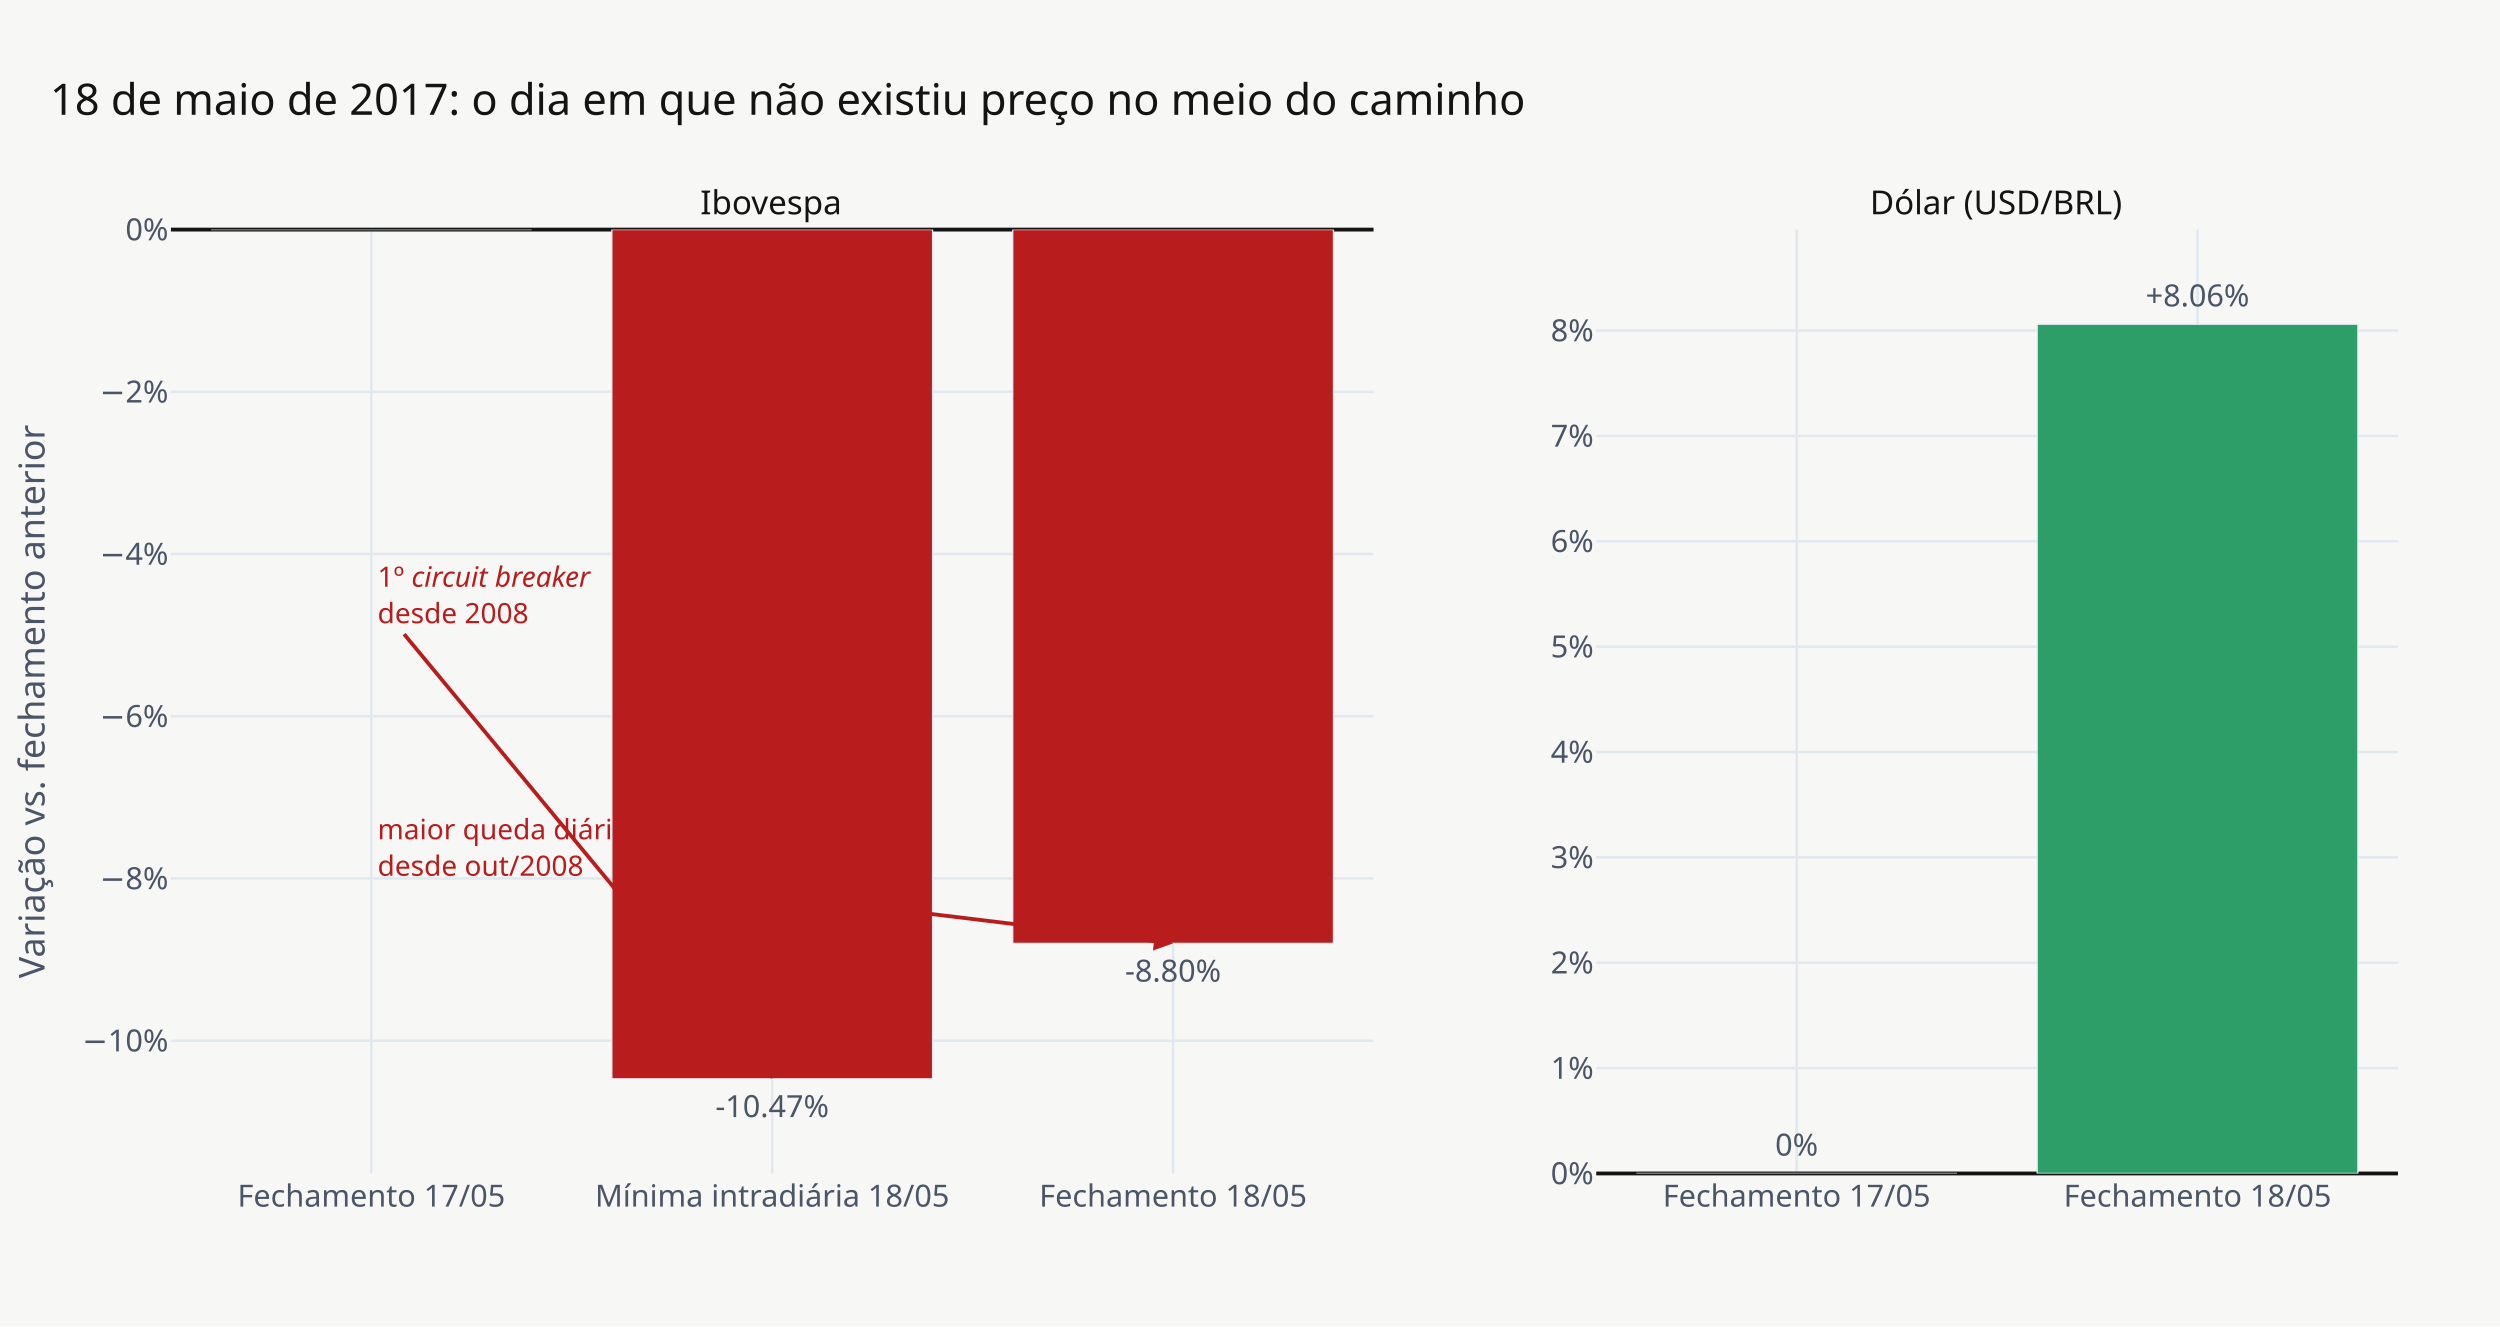
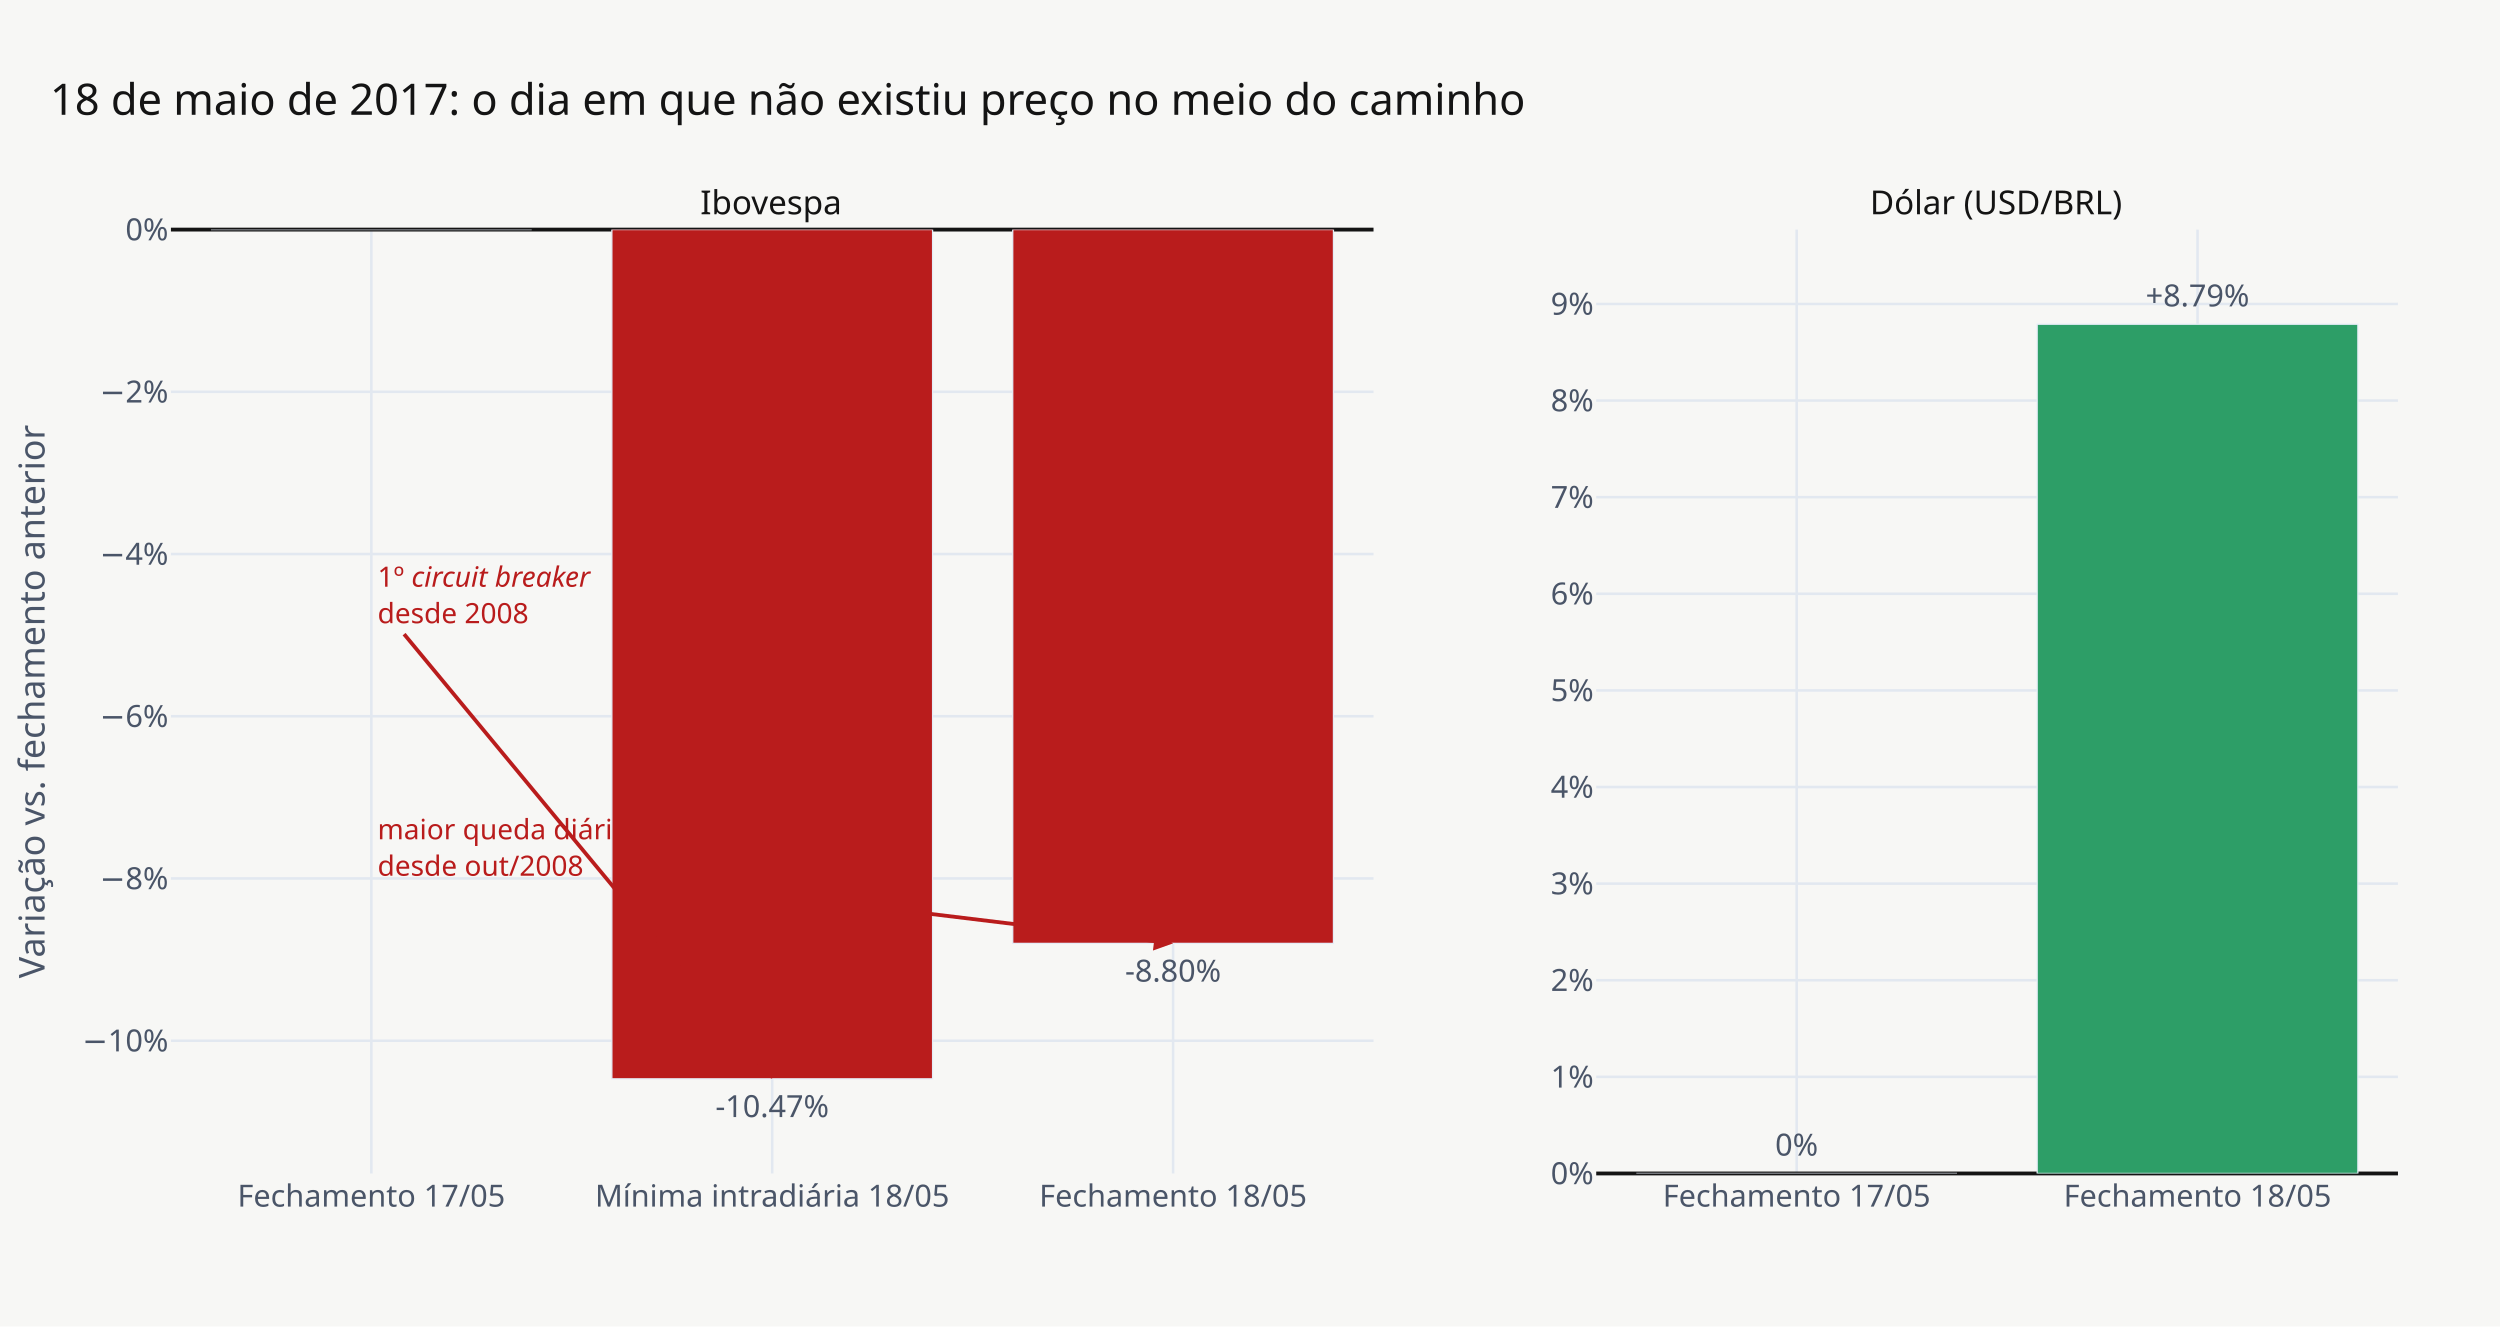
<svg xmlns="http://www.w3.org/2000/svg" class="main-svg" width="980" height="520" style="" viewBox="0 0 980 520">
  <rect x="0" y="0" width="980" height="520" style="fill: rgb(247, 247, 245); fill-opacity: 1;" />
-   <defs id="defs-6e2a1a">
+   <defs id="defs-9f5deb">
    <g class="clips">
-       <clipPath id="clip6e2a1axyplot" class="plotclip">
+       <clipPath id="clip9f5debxyplot" class="plotclip">
        <rect width="471.42" height="370" />
      </clipPath>
-       <clipPath id="clip6e2a1ax2y2plot" class="plotclip">
+       <clipPath id="clip9f5debx2y2plot" class="plotclip">
        <rect width="314.28" height="370" />
      </clipPath>
-       <clipPath class="axesclip" id="clip6e2a1ax">
+       <clipPath class="axesclip" id="clip9f5debx">
        <rect x="67" y="0" width="471.42" height="520" />
      </clipPath>
-       <clipPath class="axesclip" id="clip6e2a1ay">
+       <clipPath class="axesclip" id="clip9f5deby">
        <rect x="0" y="90" width="980" height="370" />
      </clipPath>
-       <clipPath class="axesclip" id="clip6e2a1axy">
+       <clipPath class="axesclip" id="clip9f5debxy">
        <rect x="67" y="90" width="471.42" height="370" />
      </clipPath>
-       <clipPath class="axesclip" id="clip6e2a1ay2">
+       <clipPath class="axesclip" id="clip9f5deby2">
        <rect x="0" y="90" width="980" height="370" />
      </clipPath>
-       <clipPath class="axesclip" id="clip6e2a1axy2">
+       <clipPath class="axesclip" id="clip9f5debxy2">
        <rect x="67" y="90" width="471.42" height="370" />
      </clipPath>
-       <clipPath class="axesclip" id="clip6e2a1ax2">
+       <clipPath class="axesclip" id="clip9f5debx2">
        <rect x="625.72" y="0" width="314.28" height="520" />
      </clipPath>
-       <clipPath class="axesclip" id="clip6e2a1ax2y">
+       <clipPath class="axesclip" id="clip9f5debx2y">
        <rect x="625.72" y="90" width="314.28" height="370" />
      </clipPath>
-       <clipPath class="axesclip" id="clip6e2a1ax2y2">
+       <clipPath class="axesclip" id="clip9f5debx2y2">
        <rect x="625.72" y="90" width="314.28" height="370" />
      </clipPath>
    </g>
    <g class="gradients" />
    <g class="patterns" />
  </defs>
  <g class="bglayer" />
  <g class="layer-below">
    <g class="imagelayer" />
    <g class="shapelayer" />
  </g>
  <g class="cartesianlayer">
    <g class="subplot xy">
      <g class="layer-subplot">
        <g class="shapelayer" />
        <g class="imagelayer" />
      </g>
      <g class="minor-gridlayer">
        <g class="x" />
        <g class="y" />
      </g>
      <g class="gridlayer">
        <g class="x">
          <path class="xgrid crisp" transform="translate(145.57,0)" d="M0,90v370" style="stroke: rgb(226, 232, 240); stroke-opacity: 1; stroke-width: 1px;" />
          <path class="xgrid crisp" transform="translate(302.71,0)" d="M0,90v370" style="stroke: rgb(226, 232, 240); stroke-opacity: 1; stroke-width: 1px;" />
          <path class="xgrid crisp" transform="translate(459.85,0)" d="M0,90v370" style="stroke: rgb(226, 232, 240); stroke-opacity: 1; stroke-width: 1px;" />
        </g>
        <g class="y">
          <path class="ygrid crisp" transform="translate(0,407.96)" d="M67,0h471.42" style="stroke: rgb(226, 232, 240); stroke-opacity: 1; stroke-width: 1px;" />
          <path class="ygrid crisp" transform="translate(0,344.36)" d="M67,0h471.42" style="stroke: rgb(226, 232, 240); stroke-opacity: 1; stroke-width: 1px;" />
          <path class="ygrid crisp" transform="translate(0,280.77)" d="M67,0h471.42" style="stroke: rgb(226, 232, 240); stroke-opacity: 1; stroke-width: 1px;" />
          <path class="ygrid crisp" transform="translate(0,217.18)" d="M67,0h471.42" style="stroke: rgb(226, 232, 240); stroke-opacity: 1; stroke-width: 1px;" />
          <path class="ygrid crisp" transform="translate(0,153.59)" d="M67,0h471.42" style="stroke: rgb(226, 232, 240); stroke-opacity: 1; stroke-width: 1px;" />
        </g>
      </g>
      <g class="zerolinelayer">
        <path class="yzl zl crisp" transform="translate(0,90)" d="M67,0h471.42" style="stroke: rgb(20, 20, 20); stroke-opacity: 1; stroke-width: 1.5px;" />
      </g>
      <g class="layer-between">
        <g class="shapelayer" />
        <g class="imagelayer" />
      </g>
      <path class="xlines-below" />
      <path class="ylines-below" />
      <g class="overlines-below" />
      <g class="xaxislayer-below" />
      <g class="yaxislayer-below" />
      <g class="overaxes-below" />
      <g class="overplot">
-         <g class="xy" transform="translate(67,90)" clip-path="url(#clip6e2a1axyplot)">
+         <g class="xy" transform="translate(67,90)" clip-path="url(#clip9f5debxyplot)">
          <g class="barlayer mlayer">
            <g class="trace bars" style="opacity: 1;">
              <g class="points">
                <g class="point">
                  <path d="M15.71,0V0H141.43V0Z" style="vector-effect: none; opacity: 1; stroke-width: 0.5px; fill: rgb(74, 85, 104); fill-opacity: 1; stroke: rgb(229, 236, 246); stroke-opacity: 1;" />
                  <text class="bartext bartext-outside" text-anchor="middle" data-notex="1" x="0" y="0" style="font-family: 'Hanken Grotesk', sans-serif; font-size: 12px; fill: rgb(74, 85, 104); fill-opacity: 1; white-space: pre;" transform="translate(78.55389,-7)">0%</text>
                </g>
                <g class="point">
                  <path d="M172.85,0V332.9H298.57V0Z" style="vector-effect: none; opacity: 1; stroke-width: 0.5px; fill: rgb(185, 28, 28); fill-opacity: 1; stroke: rgb(229, 236, 246); stroke-opacity: 1;" />
                  <text class="bartext bartext-outside" text-anchor="middle" data-notex="1" x="0" y="0" style="font-family: 'Hanken Grotesk', sans-serif; font-size: 12px; fill: rgb(74, 85, 104); fill-opacity: 1; white-space: pre;" transform="translate(235.6958,347.9)">-10.47%</text>
                </g>
                <g class="point">
                  <path d="M329.99,0V279.8H455.71V0Z" style="vector-effect: none; opacity: 1; stroke-width: 0.5px; fill: rgb(185, 28, 28); fill-opacity: 1; stroke: rgb(229, 236, 246); stroke-opacity: 1;" />
                  <text class="bartext bartext-outside" text-anchor="middle" data-notex="1" x="0" y="0" style="font-family: 'Hanken Grotesk', sans-serif; font-size: 12px; fill: rgb(74, 85, 104); fill-opacity: 1; white-space: pre;" transform="translate(392.8368,294.8)">-8.80%</text>
                </g>
              </g>
            </g>
          </g>
        </g>
      </g>
      <g class="zerolinelayer-above" />
      <path class="xlines-above crisp" d="M0,0" style="fill: none;" />
      <path class="ylines-above crisp" d="M0,0" style="fill: none;" />
      <g class="overlines-above" />
      <g class="xaxislayer-above">
        <g class="xtick">
          <text text-anchor="middle" x="0" y="473" transform="translate(145.57,0)" style="font-family: 'Hanken Grotesk', sans-serif; font-size: 12px; fill: rgb(74, 85, 104); fill-opacity: 1; white-space: pre;">Fechamento 17/05</text>
        </g>
        <g class="xtick">
          <text text-anchor="middle" x="0" y="473" transform="translate(302.71,0)" style="font-family: 'Hanken Grotesk', sans-serif; font-size: 12px; fill: rgb(74, 85, 104); fill-opacity: 1; white-space: pre;">Mínima intradiária 18/05</text>
        </g>
        <g class="xtick">
          <text text-anchor="middle" x="0" y="473" transform="translate(459.85,0)" style="font-family: 'Hanken Grotesk', sans-serif; font-size: 12px; fill: rgb(74, 85, 104); fill-opacity: 1; white-space: pre;">Fechamento 18/05</text>
        </g>
      </g>
      <g class="yaxislayer-above">
        <g class="ytick">
          <text text-anchor="end" x="66" y="4.2" transform="translate(0,407.96)" style="font-family: 'Hanken Grotesk', sans-serif; font-size: 12px; fill: rgb(74, 85, 104); fill-opacity: 1; white-space: pre;">−10%</text>
        </g>
        <g class="ytick">
          <text text-anchor="end" x="66" y="4.2" style="font-family: 'Hanken Grotesk', sans-serif; font-size: 12px; fill: rgb(74, 85, 104); fill-opacity: 1; white-space: pre;" transform="translate(0,344.36)">−8%</text>
        </g>
        <g class="ytick">
          <text text-anchor="end" x="66" y="4.2" style="font-family: 'Hanken Grotesk', sans-serif; font-size: 12px; fill: rgb(74, 85, 104); fill-opacity: 1; white-space: pre;" transform="translate(0,280.77)">−6%</text>
        </g>
        <g class="ytick">
          <text text-anchor="end" x="66" y="4.2" style="font-family: 'Hanken Grotesk', sans-serif; font-size: 12px; fill: rgb(74, 85, 104); fill-opacity: 1; white-space: pre;" transform="translate(0,217.18)">−4%</text>
        </g>
        <g class="ytick">
          <text text-anchor="end" x="66" y="4.2" style="font-family: 'Hanken Grotesk', sans-serif; font-size: 12px; fill: rgb(74, 85, 104); fill-opacity: 1; white-space: pre;" transform="translate(0,153.59)">−2%</text>
        </g>
        <g class="ytick">
          <text text-anchor="end" x="66" y="4.2" style="font-family: 'Hanken Grotesk', sans-serif; font-size: 12px; fill: rgb(74, 85, 104); fill-opacity: 1; white-space: pre;" transform="translate(0,90)">0%</text>
        </g>
      </g>
      <g class="overaxes-above" />
    </g>
    <g class="subplot x2y2">
      <g class="layer-subplot">
        <g class="shapelayer" />
        <g class="imagelayer" />
      </g>
      <g class="minor-gridlayer">
        <g class="x2" />
        <g class="y2" />
      </g>
      <g class="gridlayer">
        <g class="x2">
          <path class="x2grid crisp" transform="translate(704.29,0)" d="M0,90v370" style="stroke: rgb(226, 232, 240); stroke-opacity: 1; stroke-width: 1px;" />
          <path class="x2grid crisp" transform="translate(861.43,0)" d="M0,90v370" style="stroke: rgb(226, 232, 240); stroke-opacity: 1; stroke-width: 1px;" />
        </g>
        <g class="y2">
-           <path class="y2grid crisp" transform="translate(0,418.7)" d="M625.72,0h314.28" style="stroke: rgb(226, 232, 240); stroke-opacity: 1; stroke-width: 1px;" />
-           <path class="y2grid crisp" transform="translate(0,377.39)" d="M625.72,0h314.28" style="stroke: rgb(226, 232, 240); stroke-opacity: 1; stroke-width: 1px;" />
-           <path class="y2grid crisp" transform="translate(0,336.09)" d="M625.72,0h314.28" style="stroke: rgb(226, 232, 240); stroke-opacity: 1; stroke-width: 1px;" />
-           <path class="y2grid crisp" transform="translate(0,294.79)" d="M625.72,0h314.28" style="stroke: rgb(226, 232, 240); stroke-opacity: 1; stroke-width: 1px;" />
-           <path class="y2grid crisp" transform="translate(0,253.49)" d="M625.72,0h314.28" style="stroke: rgb(226, 232, 240); stroke-opacity: 1; stroke-width: 1px;" />
-           <path class="y2grid crisp" transform="translate(0,212.18)" d="M625.72,0h314.28" style="stroke: rgb(226, 232, 240); stroke-opacity: 1; stroke-width: 1px;" />
-           <path class="y2grid crisp" transform="translate(0,170.88)" d="M625.72,0h314.28" style="stroke: rgb(226, 232, 240); stroke-opacity: 1; stroke-width: 1px;" />
-           <path class="y2grid crisp" transform="translate(0,129.58)" d="M625.72,0h314.28" style="stroke: rgb(226, 232, 240); stroke-opacity: 1; stroke-width: 1px;" />
+           <path class="y2grid crisp" transform="translate(0,422.13)" d="M625.72,0h314.28" style="stroke: rgb(226, 232, 240); stroke-opacity: 1; stroke-width: 1px;" />
+           <path class="y2grid crisp" transform="translate(0,384.25)" d="M625.72,0h314.28" style="stroke: rgb(226, 232, 240); stroke-opacity: 1; stroke-width: 1px;" />
+           <path class="y2grid crisp" transform="translate(0,346.38)" d="M625.72,0h314.28" style="stroke: rgb(226, 232, 240); stroke-opacity: 1; stroke-width: 1px;" />
+           <path class="y2grid crisp" transform="translate(0,308.51)" d="M625.72,0h314.28" style="stroke: rgb(226, 232, 240); stroke-opacity: 1; stroke-width: 1px;" />
+           <path class="y2grid crisp" transform="translate(0,270.64)" d="M625.72,0h314.28" style="stroke: rgb(226, 232, 240); stroke-opacity: 1; stroke-width: 1px;" />
+           <path class="y2grid crisp" transform="translate(0,232.76)" d="M625.72,0h314.28" style="stroke: rgb(226, 232, 240); stroke-opacity: 1; stroke-width: 1px;" />
+           <path class="y2grid crisp" transform="translate(0,194.89)" d="M625.72,0h314.28" style="stroke: rgb(226, 232, 240); stroke-opacity: 1; stroke-width: 1px;" />
+           <path class="y2grid crisp" transform="translate(0,157.02)" d="M625.72,0h314.28" style="stroke: rgb(226, 232, 240); stroke-opacity: 1; stroke-width: 1px;" />
+           <path class="y2grid crisp" transform="translate(0,119.15)" d="M625.72,0h314.28" style="stroke: rgb(226, 232, 240); stroke-opacity: 1; stroke-width: 1px;" />
        </g>
      </g>
      <g class="zerolinelayer">
        <path class="y2zl zl crisp" transform="translate(0,460)" d="M625.72,0h314.28" style="stroke: rgb(20, 20, 20); stroke-opacity: 1; stroke-width: 1.5px;" />
      </g>
      <g class="layer-between">
        <g class="shapelayer" />
        <g class="imagelayer" />
      </g>
      <path class="xlines-below" />
      <path class="ylines-below" />
      <g class="overlines-below" />
      <g class="xaxislayer-below" />
      <g class="yaxislayer-below" />
      <g class="overaxes-below" />
      <g class="overplot">
-         <g class="x2y2" transform="translate(625.72,90)" clip-path="url(#clip6e2a1ax2y2plot)">
+         <g class="x2y2" transform="translate(625.72,90)" clip-path="url(#clip9f5debx2y2plot)">
          <g class="barlayer mlayer">
            <g class="trace bars" style="opacity: 1;">
              <g class="points">
                <g class="point">
                  <path d="M15.71,370V370H141.43V370Z" style="vector-effect: none; opacity: 1; stroke-width: 0.5px; fill: rgb(74, 85, 104); fill-opacity: 1; stroke: rgb(229, 236, 246); stroke-opacity: 1;" />
                  <text class="bartext bartext-outside" text-anchor="middle" data-notex="1" x="0" y="0" style="font-family: 'Hanken Grotesk', sans-serif; font-size: 12px; fill: rgb(74, 85, 104); fill-opacity: 1; white-space: pre;" transform="translate(78.55389,363)">0%</text>
                </g>
                <g class="point">
                  <path d="M172.85,370V37.1H298.57V370Z" style="vector-effect: none; opacity: 1; stroke-width: 0.5px; fill: rgb(45, 158, 103); fill-opacity: 1; stroke: rgb(229, 236, 246); stroke-opacity: 1;" />
-                   <text class="bartext bartext-outside" text-anchor="middle" data-notex="1" x="0" y="0" style="font-family: 'Hanken Grotesk', sans-serif; font-size: 12px; fill: rgb(74, 85, 104); fill-opacity: 1; white-space: pre;" transform="translate(235.6973,30.1)">+8.06%</text>
+                   <text class="bartext bartext-outside" text-anchor="middle" data-notex="1" x="0" y="0" style="font-family: 'Hanken Grotesk', sans-serif; font-size: 12px; fill: rgb(74, 85, 104); fill-opacity: 1; white-space: pre;" transform="translate(235.6973,30.1)">+8.79%</text>
                </g>
              </g>
            </g>
          </g>
        </g>
      </g>
      <g class="zerolinelayer-above" />
      <path class="xlines-above crisp" d="M0,0" style="fill: none;" />
      <path class="ylines-above crisp" d="M0,0" style="fill: none;" />
      <g class="overlines-above" />
      <g class="xaxislayer-above">
        <g class="x2tick">
          <text text-anchor="middle" x="0" y="473" transform="translate(704.29,0)" style="font-family: 'Hanken Grotesk', sans-serif; font-size: 12px; fill: rgb(74, 85, 104); fill-opacity: 1; white-space: pre;">Fechamento 17/05</text>
        </g>
        <g class="x2tick">
          <text text-anchor="middle" x="0" y="473" transform="translate(861.43,0)" style="font-family: 'Hanken Grotesk', sans-serif; font-size: 12px; fill: rgb(74, 85, 104); fill-opacity: 1; white-space: pre;">Fechamento 18/05</text>
        </g>
      </g>
      <g class="yaxislayer-above">
        <g class="y2tick">
          <text text-anchor="end" x="624.72" y="4.2" transform="translate(0,460)" style="font-family: 'Hanken Grotesk', sans-serif; font-size: 12px; fill: rgb(74, 85, 104); fill-opacity: 1; white-space: pre;">0%</text>
        </g>
        <g class="y2tick">
-           <text text-anchor="end" x="624.72" y="4.2" style="font-family: 'Hanken Grotesk', sans-serif; font-size: 12px; fill: rgb(74, 85, 104); fill-opacity: 1; white-space: pre;" transform="translate(0,418.7)">1%</text>
-         </g>
-         <g class="y2tick">
-           <text text-anchor="end" x="624.72" y="4.2" style="font-family: 'Hanken Grotesk', sans-serif; font-size: 12px; fill: rgb(74, 85, 104); fill-opacity: 1; white-space: pre;" transform="translate(0,377.39)">2%</text>
-         </g>
-         <g class="y2tick">
-           <text text-anchor="end" x="624.72" y="4.2" style="font-family: 'Hanken Grotesk', sans-serif; font-size: 12px; fill: rgb(74, 85, 104); fill-opacity: 1; white-space: pre;" transform="translate(0,336.09)">3%</text>
-         </g>
-         <g class="y2tick">
-           <text text-anchor="end" x="624.72" y="4.2" style="font-family: 'Hanken Grotesk', sans-serif; font-size: 12px; fill: rgb(74, 85, 104); fill-opacity: 1; white-space: pre;" transform="translate(0,294.79)">4%</text>
-         </g>
-         <g class="y2tick">
-           <text text-anchor="end" x="624.72" y="4.2" style="font-family: 'Hanken Grotesk', sans-serif; font-size: 12px; fill: rgb(74, 85, 104); fill-opacity: 1; white-space: pre;" transform="translate(0,253.49)">5%</text>
-         </g>
-         <g class="y2tick">
-           <text text-anchor="end" x="624.72" y="4.2" style="font-family: 'Hanken Grotesk', sans-serif; font-size: 12px; fill: rgb(74, 85, 104); fill-opacity: 1; white-space: pre;" transform="translate(0,212.18)">6%</text>
-         </g>
-         <g class="y2tick">
-           <text text-anchor="end" x="624.72" y="4.2" style="font-family: 'Hanken Grotesk', sans-serif; font-size: 12px; fill: rgb(74, 85, 104); fill-opacity: 1; white-space: pre;" transform="translate(0,170.88)">7%</text>
-         </g>
-         <g class="y2tick">
-           <text text-anchor="end" x="624.72" y="4.2" style="font-family: 'Hanken Grotesk', sans-serif; font-size: 12px; fill: rgb(74, 85, 104); fill-opacity: 1; white-space: pre;" transform="translate(0,129.58)">8%</text>
+           <text text-anchor="end" x="624.72" y="4.2" style="font-family: 'Hanken Grotesk', sans-serif; font-size: 12px; fill: rgb(74, 85, 104); fill-opacity: 1; white-space: pre;" transform="translate(0,422.13)">1%</text>
+         </g>
+         <g class="y2tick">
+           <text text-anchor="end" x="624.72" y="4.2" style="font-family: 'Hanken Grotesk', sans-serif; font-size: 12px; fill: rgb(74, 85, 104); fill-opacity: 1; white-space: pre;" transform="translate(0,384.25)">2%</text>
+         </g>
+         <g class="y2tick">
+           <text text-anchor="end" x="624.72" y="4.2" style="font-family: 'Hanken Grotesk', sans-serif; font-size: 12px; fill: rgb(74, 85, 104); fill-opacity: 1; white-space: pre;" transform="translate(0,346.38)">3%</text>
+         </g>
+         <g class="y2tick">
+           <text text-anchor="end" x="624.72" y="4.2" style="font-family: 'Hanken Grotesk', sans-serif; font-size: 12px; fill: rgb(74, 85, 104); fill-opacity: 1; white-space: pre;" transform="translate(0,308.51)">4%</text>
+         </g>
+         <g class="y2tick">
+           <text text-anchor="end" x="624.72" y="4.2" style="font-family: 'Hanken Grotesk', sans-serif; font-size: 12px; fill: rgb(74, 85, 104); fill-opacity: 1; white-space: pre;" transform="translate(0,270.64)">5%</text>
+         </g>
+         <g class="y2tick">
+           <text text-anchor="end" x="624.72" y="4.2" style="font-family: 'Hanken Grotesk', sans-serif; font-size: 12px; fill: rgb(74, 85, 104); fill-opacity: 1; white-space: pre;" transform="translate(0,232.76)">6%</text>
+         </g>
+         <g class="y2tick">
+           <text text-anchor="end" x="624.72" y="4.2" style="font-family: 'Hanken Grotesk', sans-serif; font-size: 12px; fill: rgb(74, 85, 104); fill-opacity: 1; white-space: pre;" transform="translate(0,194.89)">7%</text>
+         </g>
+         <g class="y2tick">
+           <text text-anchor="end" x="624.72" y="4.2" style="font-family: 'Hanken Grotesk', sans-serif; font-size: 12px; fill: rgb(74, 85, 104); fill-opacity: 1; white-space: pre;" transform="translate(0,157.02)">8%</text>
+         </g>
+         <g class="y2tick">
+           <text text-anchor="end" x="624.72" y="4.2" style="font-family: 'Hanken Grotesk', sans-serif; font-size: 12px; fill: rgb(74, 85, 104); fill-opacity: 1; white-space: pre;" transform="translate(0,119.15)">9%</text>
        </g>
      </g>
      <g class="overaxes-above" />
    </g>
  </g>
  <g class="polarlayer" />
  <g class="smithlayer" />
  <g class="ternarylayer" />
  <g class="geolayer" />
  <g class="funnelarealayer" />
  <g class="pielayer" />
  <g class="iciclelayer" />
  <g class="treemaplayer" />
  <g class="sunburstlayer" />
  <g class="glimages" />
-   <defs id="topdefs-6e2a1a">
+   <defs id="topdefs-9f5deb">
    <g class="clips" />
  </defs>
  <g class="layer-above">
    <g class="imagelayer" />
    <g class="shapelayer" />
  </g>
  <g class="infolayer">
    <g class="g-gtitle">
      <text class="gtitle" x="19.6" y="45" text-anchor="start" dy="0em" style="opacity: 1; font-family: 'Space Grotesk', sans-serif; font-size: 17px; fill: rgb(20, 20, 20); fill-opacity: 1; white-space: pre;">18 de maio de 2017: o dia em que não existiu preço no meio do caminho</text>
    </g>
    <g class="g-xtitle" />
    <g class="g-x2title" />
    <g class="g-ytitle">
      <text class="ytitle" transform="rotate(-90,17.475,275)" x="17.475" y="275" text-anchor="middle" style="opacity: 1; font-family: 'Hanken Grotesk', sans-serif; font-size: 14px; fill: rgb(74, 85, 104); fill-opacity: 1; white-space: pre;">Variação vs. fechamento anterior</text>
    </g>
    <g class="g-y2title" />
    <g class="annotation" data-index="0" style="opacity: 1;">
      <g class="annotation-text-g" transform="rotate(0,302.71,79.5)">
        <g class="cursor-pointer" transform="translate(272,69)">
          <rect class="bg" x="0.5" y="0.5" width="60" height="20" style="stroke-width: 1px; stroke: rgb(0, 0, 0); stroke-opacity: 0; fill: rgb(0, 0, 0); fill-opacity: 0;" />
          <text class="annotation-text" text-anchor="middle" x="30.234" y="15" style="font-family: 'Space Grotesk', sans-serif; font-size: 13px; fill: rgb(20, 20, 20); fill-opacity: 1; white-space: pre;">Ibovespa</text>
        </g>
      </g>
    </g>
    <g class="annotation" data-index="1" style="opacity: 1;">
      <g class="annotation-text-g" transform="rotate(0,782.86,79.5)">
        <g class="cursor-pointer" transform="translate(731,69)">
          <rect class="bg" x="0.5" y="0.5" width="102" height="20" style="stroke-width: 1px; stroke: rgb(0, 0, 0); stroke-opacity: 0; fill: rgb(0, 0, 0); fill-opacity: 0;" />
          <text class="annotation-text" text-anchor="middle" x="51.445" y="15" style="font-family: 'Space Grotesk', sans-serif; font-size: 13px; fill: rgb(20, 20, 20); fill-opacity: 1; white-space: pre;">Dólar (USD/BRL)</text>
        </g>
      </g>
    </g>
    <g class="annotation" data-index="2" style="opacity: 1;">
      <g class="annotation-text-g" transform="rotate(0,191.57,233.08)">
        <g class="cursor-pointer" transform="translate(146,217)">
          <rect class="bg" x="0.5" y="0.5" width="91" height="31" style="stroke-width: 1px; stroke: rgb(0, 0, 0); stroke-opacity: 0; fill: rgb(0, 0, 0); fill-opacity: 0;" />
          <text class="annotation-text" text-anchor="start" x="2" y="13" style="font-family: 'Hanken Grotesk', sans-serif; font-size: 11px; fill: rgb(185, 28, 28); fill-opacity: 1; white-space: pre;">
            <tspan class="line" dy="0em" x="2" y="13">1º <tspan style="font-style:italic">circuit breaker</tspan>
            </tspan>
            <tspan class="line" dy="1.3em" x="2" y="13">desde 2008</tspan>
          </text>
        </g>
      </g>
      <g class="annotation-arrow-g" style="opacity: 1;">
        <path d="M158.401,248.58L302.71,422.9" style="stroke-width: 1.5px; stroke: rgb(185, 28, 28); stroke-opacity: 1; stroke-dasharray: 0px, 0px, 224.352px, 226.302px;" />
        <path d="M-3.7,-2.5V2.5L1.3,0Z" transform="translate(301.4665,421.3979)rotate(50.37352)scale(1.5)" style="fill: rgb(185, 28, 28); stroke-width: 0;" />
      </g>
    </g>
    <g class="annotation" data-index="3" style="opacity: 1;">
      <g class="annotation-text-g" transform="rotate(0,194.07,331.65)">
        <g class="cursor-pointer" transform="translate(146,316)">
          <rect class="bg" x="0.5" y="0.5" width="96" height="31" style="stroke-width: 1px; stroke: rgb(0, 0, 0); stroke-opacity: 0; fill: rgb(0, 0, 0); fill-opacity: 0;" />
          <text class="annotation-text" text-anchor="start" x="2" y="13" style="font-family: 'Hanken Grotesk', sans-serif; font-size: 11px; fill: rgb(185, 28, 28); fill-opacity: 1; white-space: pre;">
            <tspan class="line" dy="0em" x="2" y="13">maior queda diária</tspan>
            <tspan class="line" dy="1.3em" x="2" y="13">desde out/2008</tspan>
          </text>
        </g>
      </g>
      <g class="annotation-arrow-g" style="opacity: 1;">
        <path d="M242.07,343.364L459.85,369.8" style="stroke-width: 1.5px; stroke: rgb(185, 28, 28); stroke-opacity: 1; stroke-dasharray: 0px, 0px, 217.429px, 219.379px;" />
        <path d="M-3.7,-2.5V2.5L1.3,0Z" transform="translate(457.9142,369.565)rotate(6.923325)scale(1.5)" style="fill: rgb(185, 28, 28); stroke-width: 0;" />
      </g>
    </g>
  </g>
</svg>
